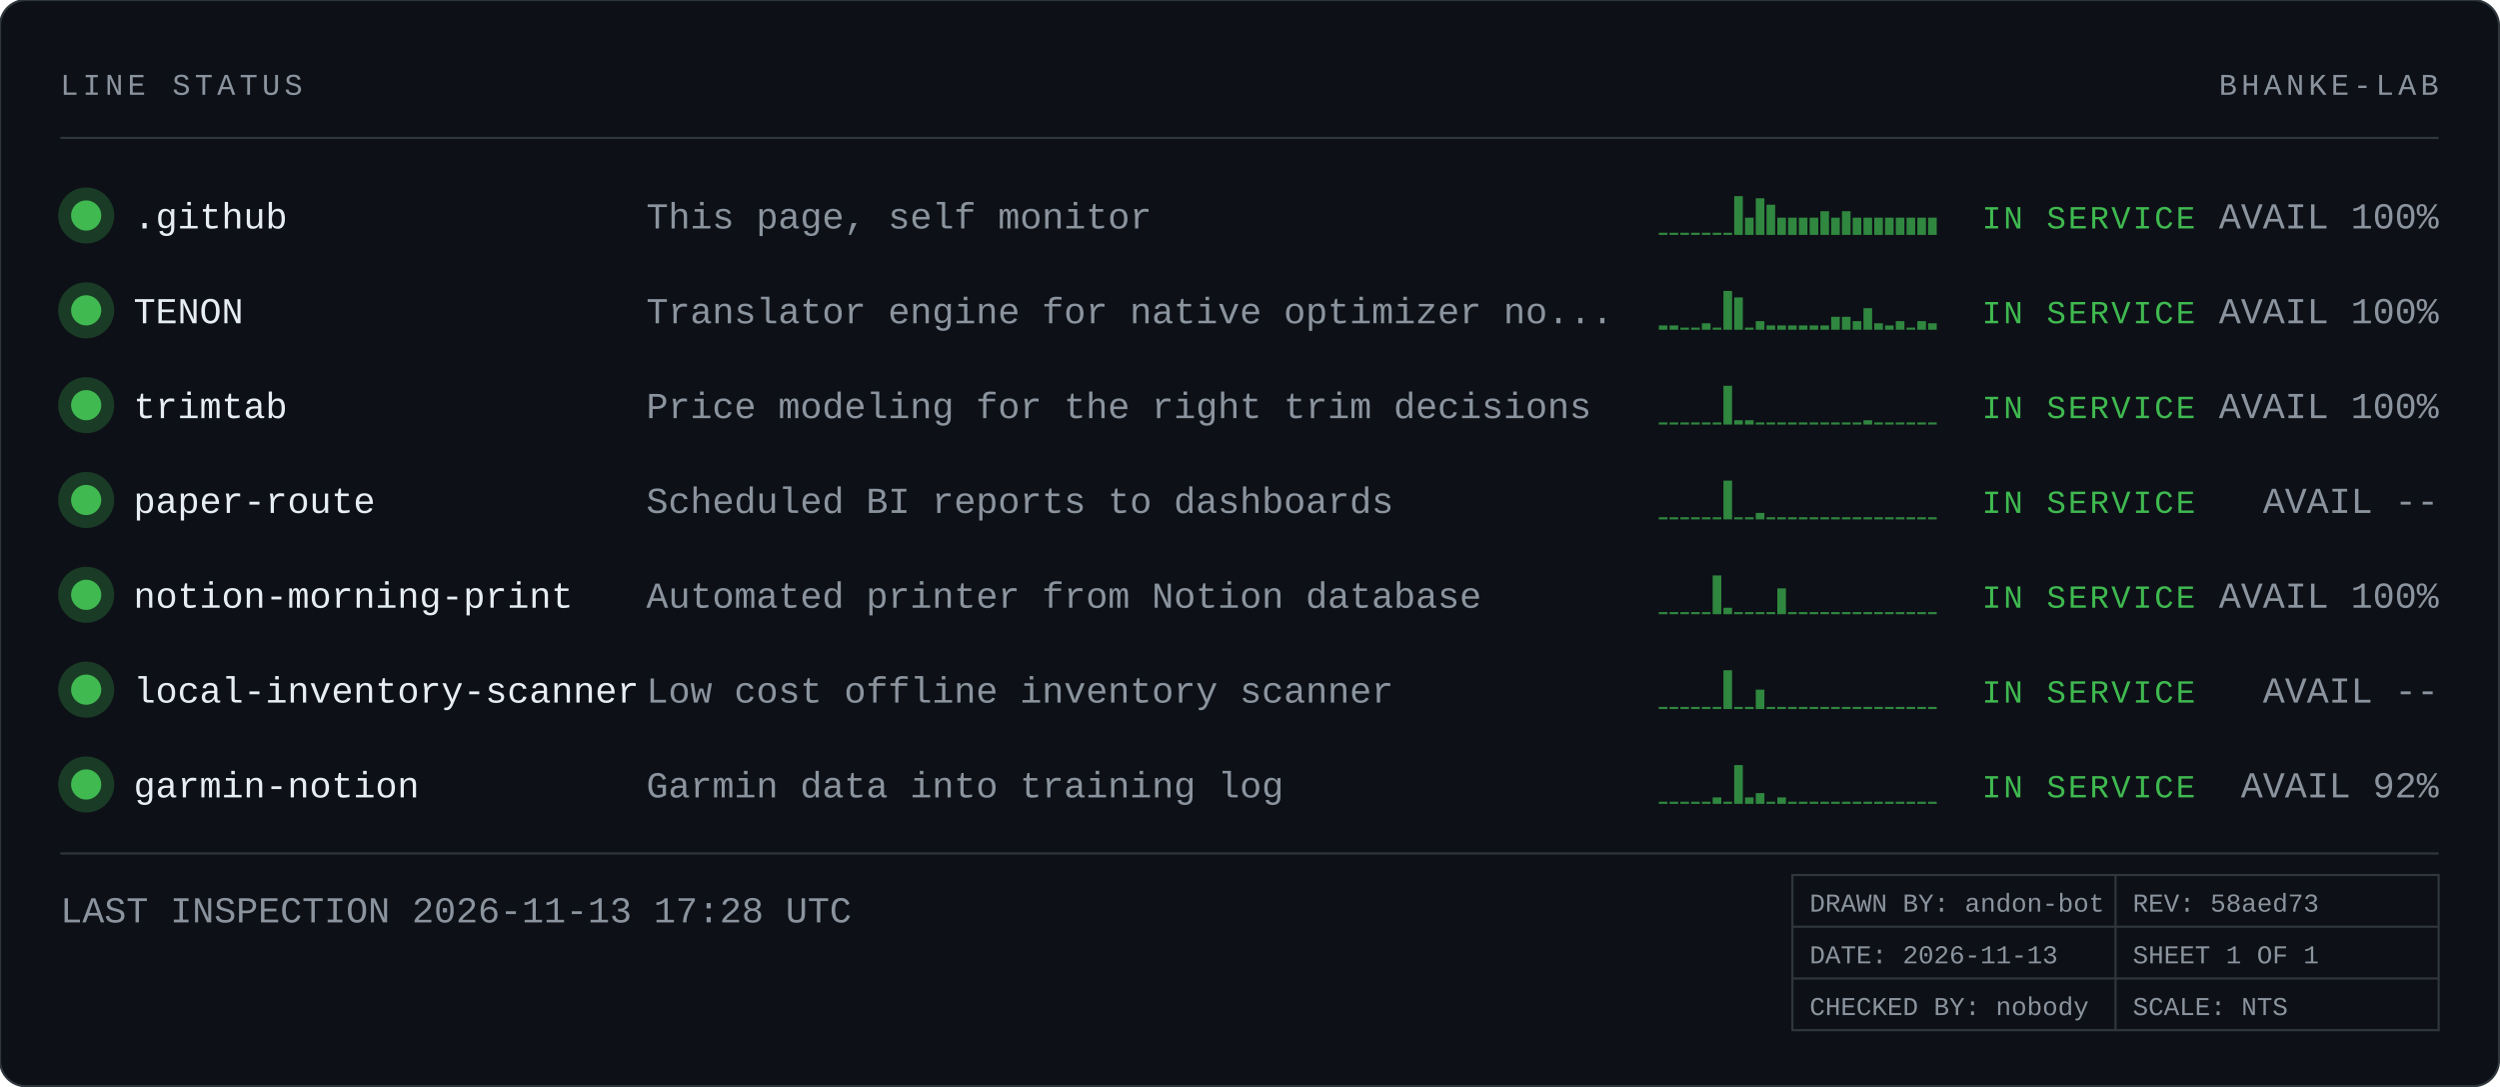
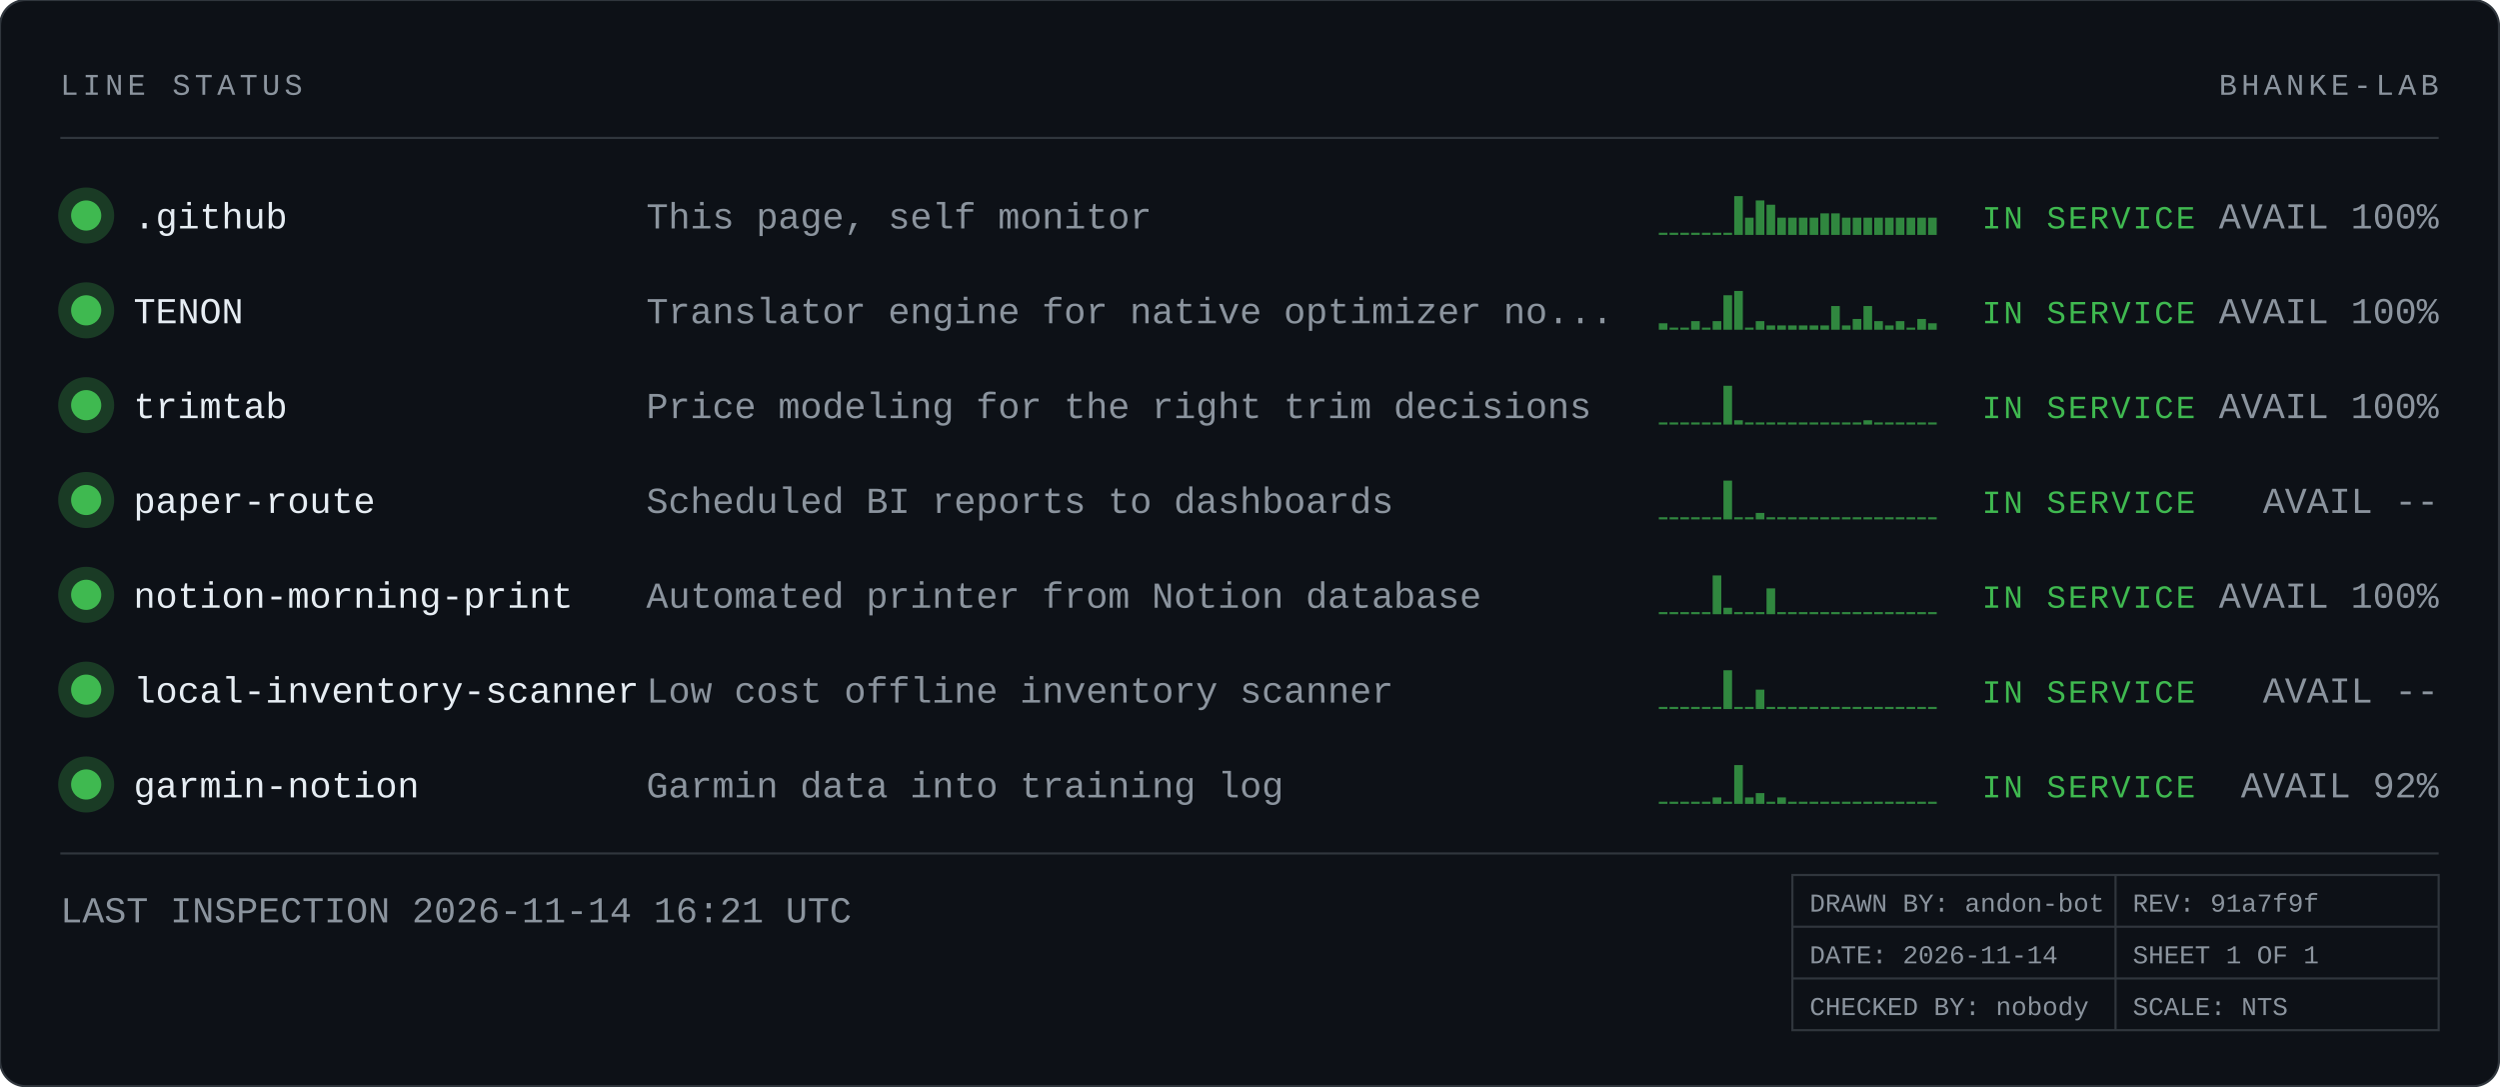
<svg xmlns="http://www.w3.org/2000/svg" width="1160" height="504" viewBox="0 0 1160 504" role="img" aria-label="Andon board">
  <style>
text { font-family: Consolas, 'Courier New', monospace; font-size: 17px; }
.hd { fill: #8b949e; font-size: 14px; letter-spacing: 2px; }
.name { fill: #e6edf3; }
.dim { fill: #8b949e; }
.st { font-size: 15px; letter-spacing: 1px; }
.tb { fill: #8b949e; font-size: 12px; }
</style>
  <rect x="0" y="0" width="1160" height="504" rx="12" fill="#0d1117" stroke="#30363d" />
  <text x="28" y="44" class="hd">LINE STATUS</text>
  <text x="1132" y="44" class="hd" text-anchor="end">BHANKE-LAB</text>
  <line x1="28" y1="64" x2="1132" y2="64" stroke="#30363d" />
  <circle cx="40" cy="100" r="13" fill="#3fb950" opacity="0.25" />
  <circle cx="40" cy="100" r="7" fill="#3fb950" />
  <text x="62" y="106" class="name">.github</text>
  <text x="300" y="106" class="dim">This page, self monitor</text>
  <rect x="770" y="108" width="4" height="1" fill="#3fb950" opacity="0.7" />
  <rect x="775" y="108" width="4" height="1" fill="#3fb950" opacity="0.7" />
  <rect x="780" y="108" width="4" height="1" fill="#3fb950" opacity="0.7" />
  <rect x="785" y="108" width="4" height="1" fill="#3fb950" opacity="0.7" />
  <rect x="790" y="108" width="4" height="1" fill="#3fb950" opacity="0.7" />
  <rect x="795" y="108" width="4" height="1" fill="#3fb950" opacity="0.7" />
  <rect x="800" y="108" width="4" height="1" fill="#3fb950" opacity="0.7" />
  <rect x="805" y="91" width="4" height="18" fill="#3fb950" opacity="0.7" />
  <rect x="810" y="101" width="4" height="8" fill="#3fb950" opacity="0.7" />
-   <rect x="815" y="92" width="4" height="17" fill="#3fb950" opacity="0.7" />
+   <rect x="815" y="93" width="4" height="16" fill="#3fb950" opacity="0.7" />
  <rect x="820" y="95" width="4" height="14" fill="#3fb950" opacity="0.7" />
  <rect x="825" y="101" width="4" height="8" fill="#3fb950" opacity="0.7" />
  <rect x="830" y="101" width="4" height="8" fill="#3fb950" opacity="0.7" />
  <rect x="835" y="101" width="4" height="8" fill="#3fb950" opacity="0.7" />
  <rect x="840" y="101" width="4" height="8" fill="#3fb950" opacity="0.7" />
-   <rect x="845" y="98" width="4" height="11" fill="#3fb950" opacity="0.7" />
-   <rect x="850" y="101" width="4" height="8" fill="#3fb950" opacity="0.7" />
-   <rect x="855" y="98" width="4" height="11" fill="#3fb950" opacity="0.7" />
+   <rect x="845" y="99" width="4" height="10" fill="#3fb950" opacity="0.7" />
+   <rect x="850" y="99" width="4" height="10" fill="#3fb950" opacity="0.7" />
+   <rect x="855" y="101" width="4" height="8" fill="#3fb950" opacity="0.7" />
  <rect x="860" y="101" width="4" height="8" fill="#3fb950" opacity="0.7" />
  <rect x="865" y="101" width="4" height="8" fill="#3fb950" opacity="0.7" />
  <rect x="870" y="101" width="4" height="8" fill="#3fb950" opacity="0.7" />
  <rect x="875" y="101" width="4" height="8" fill="#3fb950" opacity="0.7" />
  <rect x="880" y="101" width="4" height="8" fill="#3fb950" opacity="0.7" />
  <rect x="885" y="101" width="4" height="8" fill="#3fb950" opacity="0.7" />
  <rect x="890" y="101" width="4" height="8" fill="#3fb950" opacity="0.7" />
  <rect x="895" y="101" width="4" height="8" fill="#3fb950" opacity="0.7" />
  <text x="920" y="106" class="st" fill="#3fb950">IN SERVICE</text>
  <text x="1132" y="106" class="dim" text-anchor="end">AVAIL 100%</text>
  <circle cx="40" cy="144" r="13" fill="#3fb950" opacity="0.25" />
  <circle cx="40" cy="144" r="7" fill="#3fb950" />
  <text x="62" y="150" class="name">TENON</text>
  <text x="300" y="150" class="dim">Translator engine for native optimizer no...</text>
-   <rect x="770" y="151" width="4" height="2" fill="#3fb950" opacity="0.7" />
-   <rect x="775" y="151" width="4" height="2" fill="#3fb950" opacity="0.7" />
+   <rect x="770" y="150" width="4" height="3" fill="#3fb950" opacity="0.7" />
+   <rect x="775" y="152" width="4" height="1" fill="#3fb950" opacity="0.7" />
  <rect x="780" y="152" width="4" height="1" fill="#3fb950" opacity="0.7" />
-   <rect x="785" y="152" width="4" height="1" fill="#3fb950" opacity="0.7" />
-   <rect x="790" y="150" width="4" height="3" fill="#3fb950" opacity="0.7" />
-   <rect x="795" y="152" width="4" height="1" fill="#3fb950" opacity="0.7" />
-   <rect x="800" y="135" width="4" height="18" fill="#3fb950" opacity="0.7" />
-   <rect x="805" y="138" width="4" height="15" fill="#3fb950" opacity="0.7" />
+   <rect x="785" y="149" width="4" height="4" fill="#3fb950" opacity="0.7" />
+   <rect x="790" y="152" width="4" height="1" fill="#3fb950" opacity="0.7" />
+   <rect x="795" y="149" width="4" height="4" fill="#3fb950" opacity="0.7" />
+   <rect x="800" y="137" width="4" height="16" fill="#3fb950" opacity="0.7" />
+   <rect x="805" y="135" width="4" height="18" fill="#3fb950" opacity="0.7" />
  <rect x="810" y="152" width="4" height="1" fill="#3fb950" opacity="0.7" />
  <rect x="815" y="149" width="4" height="4" fill="#3fb950" opacity="0.7" />
  <rect x="820" y="151" width="4" height="2" fill="#3fb950" opacity="0.7" />
  <rect x="825" y="151" width="4" height="2" fill="#3fb950" opacity="0.7" />
  <rect x="830" y="151" width="4" height="2" fill="#3fb950" opacity="0.7" />
  <rect x="835" y="151" width="4" height="2" fill="#3fb950" opacity="0.7" />
  <rect x="840" y="151" width="4" height="2" fill="#3fb950" opacity="0.7" />
  <rect x="845" y="151" width="4" height="2" fill="#3fb950" opacity="0.7" />
-   <rect x="850" y="147" width="4" height="6" fill="#3fb950" opacity="0.7" />
-   <rect x="855" y="147" width="4" height="6" fill="#3fb950" opacity="0.7" />
-   <rect x="860" y="149" width="4" height="4" fill="#3fb950" opacity="0.7" />
-   <rect x="865" y="143" width="4" height="10" fill="#3fb950" opacity="0.7" />
-   <rect x="870" y="150" width="4" height="3" fill="#3fb950" opacity="0.7" />
+   <rect x="850" y="142" width="4" height="11" fill="#3fb950" opacity="0.7" />
+   <rect x="855" y="151" width="4" height="2" fill="#3fb950" opacity="0.7" />
+   <rect x="860" y="148" width="4" height="5" fill="#3fb950" opacity="0.7" />
+   <rect x="865" y="142" width="4" height="11" fill="#3fb950" opacity="0.7" />
+   <rect x="870" y="149" width="4" height="4" fill="#3fb950" opacity="0.7" />
  <rect x="875" y="151" width="4" height="2" fill="#3fb950" opacity="0.7" />
  <rect x="880" y="149" width="4" height="4" fill="#3fb950" opacity="0.7" />
  <rect x="885" y="152" width="4" height="1" fill="#3fb950" opacity="0.7" />
-   <rect x="890" y="149" width="4" height="4" fill="#3fb950" opacity="0.7" />
+   <rect x="890" y="148" width="4" height="5" fill="#3fb950" opacity="0.7" />
  <rect x="895" y="150" width="4" height="3" fill="#3fb950" opacity="0.7" />
  <text x="920" y="150" class="st" fill="#3fb950">IN SERVICE</text>
  <text x="1132" y="150" class="dim" text-anchor="end">AVAIL 100%</text>
  <circle cx="40" cy="188" r="13" fill="#3fb950" opacity="0.25" />
  <circle cx="40" cy="188" r="7" fill="#3fb950" />
  <text x="62" y="194" class="name">trimtab</text>
  <text x="300" y="194" class="dim">Price modeling for the right trim decisions</text>
  <rect x="770" y="196" width="4" height="1" fill="#3fb950" opacity="0.7" />
  <rect x="775" y="196" width="4" height="1" fill="#3fb950" opacity="0.7" />
  <rect x="780" y="196" width="4" height="1" fill="#3fb950" opacity="0.7" />
  <rect x="785" y="196" width="4" height="1" fill="#3fb950" opacity="0.7" />
  <rect x="790" y="196" width="4" height="1" fill="#3fb950" opacity="0.7" />
  <rect x="795" y="196" width="4" height="1" fill="#3fb950" opacity="0.7" />
  <rect x="800" y="179" width="4" height="18" fill="#3fb950" opacity="0.7" />
  <rect x="805" y="195" width="4" height="2" fill="#3fb950" opacity="0.7" />
-   <rect x="810" y="195" width="4" height="2" fill="#3fb950" opacity="0.7" />
+   <rect x="810" y="196" width="4" height="1" fill="#3fb950" opacity="0.7" />
  <rect x="815" y="196" width="4" height="1" fill="#3fb950" opacity="0.7" />
  <rect x="820" y="196" width="4" height="1" fill="#3fb950" opacity="0.7" />
  <rect x="825" y="196" width="4" height="1" fill="#3fb950" opacity="0.7" />
  <rect x="830" y="196" width="4" height="1" fill="#3fb950" opacity="0.7" />
  <rect x="835" y="196" width="4" height="1" fill="#3fb950" opacity="0.7" />
  <rect x="840" y="196" width="4" height="1" fill="#3fb950" opacity="0.7" />
  <rect x="845" y="196" width="4" height="1" fill="#3fb950" opacity="0.7" />
  <rect x="850" y="196" width="4" height="1" fill="#3fb950" opacity="0.7" />
  <rect x="855" y="196" width="4" height="1" fill="#3fb950" opacity="0.7" />
  <rect x="860" y="196" width="4" height="1" fill="#3fb950" opacity="0.7" />
  <rect x="865" y="195" width="4" height="2" fill="#3fb950" opacity="0.7" />
  <rect x="870" y="196" width="4" height="1" fill="#3fb950" opacity="0.7" />
  <rect x="875" y="196" width="4" height="1" fill="#3fb950" opacity="0.7" />
  <rect x="880" y="196" width="4" height="1" fill="#3fb950" opacity="0.7" />
  <rect x="885" y="196" width="4" height="1" fill="#3fb950" opacity="0.7" />
  <rect x="890" y="196" width="4" height="1" fill="#3fb950" opacity="0.7" />
  <rect x="895" y="196" width="4" height="1" fill="#3fb950" opacity="0.7" />
  <text x="920" y="194" class="st" fill="#3fb950">IN SERVICE</text>
  <text x="1132" y="194" class="dim" text-anchor="end">AVAIL 100%</text>
  <circle cx="40" cy="232" r="13" fill="#3fb950" opacity="0.25" />
  <circle cx="40" cy="232" r="7" fill="#3fb950" />
  <text x="62" y="238" class="name">paper-route</text>
  <text x="300" y="238" class="dim">Scheduled BI reports to dashboards</text>
  <rect x="770" y="240" width="4" height="1" fill="#3fb950" opacity="0.7" />
  <rect x="775" y="240" width="4" height="1" fill="#3fb950" opacity="0.7" />
  <rect x="780" y="240" width="4" height="1" fill="#3fb950" opacity="0.7" />
  <rect x="785" y="240" width="4" height="1" fill="#3fb950" opacity="0.7" />
  <rect x="790" y="240" width="4" height="1" fill="#3fb950" opacity="0.7" />
  <rect x="795" y="240" width="4" height="1" fill="#3fb950" opacity="0.7" />
  <rect x="800" y="223" width="4" height="18" fill="#3fb950" opacity="0.7" />
  <rect x="805" y="240" width="4" height="1" fill="#3fb950" opacity="0.7" />
  <rect x="810" y="240" width="4" height="1" fill="#3fb950" opacity="0.7" />
  <rect x="815" y="238" width="4" height="3" fill="#3fb950" opacity="0.7" />
  <rect x="820" y="240" width="4" height="1" fill="#3fb950" opacity="0.7" />
  <rect x="825" y="240" width="4" height="1" fill="#3fb950" opacity="0.7" />
  <rect x="830" y="240" width="4" height="1" fill="#3fb950" opacity="0.7" />
  <rect x="835" y="240" width="4" height="1" fill="#3fb950" opacity="0.7" />
  <rect x="840" y="240" width="4" height="1" fill="#3fb950" opacity="0.7" />
  <rect x="845" y="240" width="4" height="1" fill="#3fb950" opacity="0.7" />
  <rect x="850" y="240" width="4" height="1" fill="#3fb950" opacity="0.7" />
  <rect x="855" y="240" width="4" height="1" fill="#3fb950" opacity="0.7" />
  <rect x="860" y="240" width="4" height="1" fill="#3fb950" opacity="0.7" />
  <rect x="865" y="240" width="4" height="1" fill="#3fb950" opacity="0.7" />
  <rect x="870" y="240" width="4" height="1" fill="#3fb950" opacity="0.7" />
  <rect x="875" y="240" width="4" height="1" fill="#3fb950" opacity="0.7" />
  <rect x="880" y="240" width="4" height="1" fill="#3fb950" opacity="0.7" />
  <rect x="885" y="240" width="4" height="1" fill="#3fb950" opacity="0.7" />
  <rect x="890" y="240" width="4" height="1" fill="#3fb950" opacity="0.7" />
  <rect x="895" y="240" width="4" height="1" fill="#3fb950" opacity="0.7" />
  <text x="920" y="238" class="st" fill="#3fb950">IN SERVICE</text>
  <text x="1132" y="238" class="dim" text-anchor="end">AVAIL --</text>
  <circle cx="40" cy="276" r="13" fill="#3fb950" opacity="0.25" />
  <circle cx="40" cy="276" r="7" fill="#3fb950" />
  <text x="62" y="282" class="name">notion-morning-print</text>
  <text x="300" y="282" class="dim">Automated printer from Notion database</text>
  <rect x="770" y="284" width="4" height="1" fill="#3fb950" opacity="0.7" />
  <rect x="775" y="284" width="4" height="1" fill="#3fb950" opacity="0.7" />
  <rect x="780" y="284" width="4" height="1" fill="#3fb950" opacity="0.7" />
  <rect x="785" y="284" width="4" height="1" fill="#3fb950" opacity="0.7" />
  <rect x="790" y="284" width="4" height="1" fill="#3fb950" opacity="0.7" />
  <rect x="795" y="267" width="4" height="18" fill="#3fb950" opacity="0.7" />
  <rect x="800" y="282" width="4" height="3" fill="#3fb950" opacity="0.7" />
  <rect x="805" y="284" width="4" height="1" fill="#3fb950" opacity="0.7" />
  <rect x="810" y="284" width="4" height="1" fill="#3fb950" opacity="0.7" />
  <rect x="815" y="284" width="4" height="1" fill="#3fb950" opacity="0.7" />
-   <rect x="820" y="284" width="4" height="1" fill="#3fb950" opacity="0.7" />
-   <rect x="825" y="273" width="4" height="12" fill="#3fb950" opacity="0.7" />
+   <rect x="820" y="273" width="4" height="12" fill="#3fb950" opacity="0.7" />
+   <rect x="825" y="284" width="4" height="1" fill="#3fb950" opacity="0.7" />
  <rect x="830" y="284" width="4" height="1" fill="#3fb950" opacity="0.7" />
  <rect x="835" y="284" width="4" height="1" fill="#3fb950" opacity="0.7" />
  <rect x="840" y="284" width="4" height="1" fill="#3fb950" opacity="0.7" />
  <rect x="845" y="284" width="4" height="1" fill="#3fb950" opacity="0.7" />
  <rect x="850" y="284" width="4" height="1" fill="#3fb950" opacity="0.7" />
  <rect x="855" y="284" width="4" height="1" fill="#3fb950" opacity="0.7" />
  <rect x="860" y="284" width="4" height="1" fill="#3fb950" opacity="0.7" />
  <rect x="865" y="284" width="4" height="1" fill="#3fb950" opacity="0.7" />
  <rect x="870" y="284" width="4" height="1" fill="#3fb950" opacity="0.7" />
  <rect x="875" y="284" width="4" height="1" fill="#3fb950" opacity="0.7" />
  <rect x="880" y="284" width="4" height="1" fill="#3fb950" opacity="0.7" />
  <rect x="885" y="284" width="4" height="1" fill="#3fb950" opacity="0.7" />
  <rect x="890" y="284" width="4" height="1" fill="#3fb950" opacity="0.7" />
  <rect x="895" y="284" width="4" height="1" fill="#3fb950" opacity="0.7" />
  <text x="920" y="282" class="st" fill="#3fb950">IN SERVICE</text>
  <text x="1132" y="282" class="dim" text-anchor="end">AVAIL 100%</text>
  <circle cx="40" cy="320" r="13" fill="#3fb950" opacity="0.25" />
  <circle cx="40" cy="320" r="7" fill="#3fb950" />
  <text x="62" y="326" class="name">local-inventory-scanner</text>
  <text x="300" y="326" class="dim">Low cost offline inventory scanner</text>
  <rect x="770" y="328" width="4" height="1" fill="#3fb950" opacity="0.7" />
  <rect x="775" y="328" width="4" height="1" fill="#3fb950" opacity="0.7" />
  <rect x="780" y="328" width="4" height="1" fill="#3fb950" opacity="0.7" />
  <rect x="785" y="328" width="4" height="1" fill="#3fb950" opacity="0.7" />
  <rect x="790" y="328" width="4" height="1" fill="#3fb950" opacity="0.7" />
  <rect x="795" y="328" width="4" height="1" fill="#3fb950" opacity="0.7" />
  <rect x="800" y="311" width="4" height="18" fill="#3fb950" opacity="0.7" />
  <rect x="805" y="328" width="4" height="1" fill="#3fb950" opacity="0.7" />
  <rect x="810" y="328" width="4" height="1" fill="#3fb950" opacity="0.7" />
  <rect x="815" y="320" width="4" height="9" fill="#3fb950" opacity="0.7" />
  <rect x="820" y="328" width="4" height="1" fill="#3fb950" opacity="0.7" />
  <rect x="825" y="328" width="4" height="1" fill="#3fb950" opacity="0.7" />
  <rect x="830" y="328" width="4" height="1" fill="#3fb950" opacity="0.7" />
  <rect x="835" y="328" width="4" height="1" fill="#3fb950" opacity="0.7" />
  <rect x="840" y="328" width="4" height="1" fill="#3fb950" opacity="0.7" />
  <rect x="845" y="328" width="4" height="1" fill="#3fb950" opacity="0.7" />
  <rect x="850" y="328" width="4" height="1" fill="#3fb950" opacity="0.7" />
  <rect x="855" y="328" width="4" height="1" fill="#3fb950" opacity="0.7" />
  <rect x="860" y="328" width="4" height="1" fill="#3fb950" opacity="0.7" />
  <rect x="865" y="328" width="4" height="1" fill="#3fb950" opacity="0.7" />
  <rect x="870" y="328" width="4" height="1" fill="#3fb950" opacity="0.7" />
  <rect x="875" y="328" width="4" height="1" fill="#3fb950" opacity="0.7" />
  <rect x="880" y="328" width="4" height="1" fill="#3fb950" opacity="0.7" />
  <rect x="885" y="328" width="4" height="1" fill="#3fb950" opacity="0.7" />
  <rect x="890" y="328" width="4" height="1" fill="#3fb950" opacity="0.7" />
  <rect x="895" y="328" width="4" height="1" fill="#3fb950" opacity="0.7" />
  <text x="920" y="326" class="st" fill="#3fb950">IN SERVICE</text>
  <text x="1132" y="326" class="dim" text-anchor="end">AVAIL --</text>
  <circle cx="40" cy="364" r="13" fill="#3fb950" opacity="0.25" />
  <circle cx="40" cy="364" r="7" fill="#3fb950" />
  <text x="62" y="370" class="name">garmin-notion</text>
  <text x="300" y="370" class="dim">Garmin data into training log</text>
  <rect x="770" y="372" width="4" height="1" fill="#3fb950" opacity="0.7" />
  <rect x="775" y="372" width="4" height="1" fill="#3fb950" opacity="0.7" />
  <rect x="780" y="372" width="4" height="1" fill="#3fb950" opacity="0.7" />
  <rect x="785" y="372" width="4" height="1" fill="#3fb950" opacity="0.7" />
  <rect x="790" y="372" width="4" height="1" fill="#3fb950" opacity="0.7" />
  <rect x="795" y="370" width="4" height="3" fill="#3fb950" opacity="0.7" />
  <rect x="800" y="372" width="4" height="1" fill="#3fb950" opacity="0.7" />
  <rect x="805" y="355" width="4" height="18" fill="#3fb950" opacity="0.7" />
  <rect x="810" y="370" width="4" height="3" fill="#3fb950" opacity="0.7" />
  <rect x="815" y="368" width="4" height="5" fill="#3fb950" opacity="0.7" />
  <rect x="820" y="372" width="4" height="1" fill="#3fb950" opacity="0.7" />
  <rect x="825" y="370" width="4" height="3" fill="#3fb950" opacity="0.7" />
  <rect x="830" y="372" width="4" height="1" fill="#3fb950" opacity="0.7" />
  <rect x="835" y="372" width="4" height="1" fill="#3fb950" opacity="0.7" />
  <rect x="840" y="372" width="4" height="1" fill="#3fb950" opacity="0.7" />
  <rect x="845" y="372" width="4" height="1" fill="#3fb950" opacity="0.7" />
  <rect x="850" y="372" width="4" height="1" fill="#3fb950" opacity="0.7" />
  <rect x="855" y="372" width="4" height="1" fill="#3fb950" opacity="0.7" />
  <rect x="860" y="372" width="4" height="1" fill="#3fb950" opacity="0.7" />
  <rect x="865" y="372" width="4" height="1" fill="#3fb950" opacity="0.7" />
  <rect x="870" y="372" width="4" height="1" fill="#3fb950" opacity="0.7" />
  <rect x="875" y="372" width="4" height="1" fill="#3fb950" opacity="0.7" />
  <rect x="880" y="372" width="4" height="1" fill="#3fb950" opacity="0.7" />
  <rect x="885" y="372" width="4" height="1" fill="#3fb950" opacity="0.7" />
  <rect x="890" y="372" width="4" height="1" fill="#3fb950" opacity="0.7" />
  <rect x="895" y="372" width="4" height="1" fill="#3fb950" opacity="0.7" />
  <text x="920" y="370" class="st" fill="#3fb950">IN SERVICE</text>
  <text x="1132" y="370" class="dim" text-anchor="end">AVAIL 92%</text>
  <line x1="28" y1="396" x2="1132" y2="396" stroke="#30363d" />
-   <text x="28" y="428" class="dim">LAST INSPECTION 2026-11-13 17:28 UTC</text>
+   <text x="28" y="428" class="dim">LAST INSPECTION 2026-11-14 16:21 UTC</text>
  <rect x="832" y="406" width="300" height="72" fill="none" stroke="#30363d" />
  <line x1="832" y1="430" x2="1132" y2="430" stroke="#30363d" />
  <line x1="832" y1="454" x2="1132" y2="454" stroke="#30363d" />
  <line x1="982" y1="406" x2="982" y2="478" stroke="#30363d" />
  <text x="840" y="423" class="tb">DRAWN BY: andon-bot</text>
-   <text x="990" y="423" class="tb">REV: 58aed73</text>
-   <text x="840" y="447" class="tb">DATE: 2026-11-13</text>
+   <text x="990" y="423" class="tb">REV: 91a7f9f</text>
+   <text x="840" y="447" class="tb">DATE: 2026-11-14</text>
  <text x="990" y="447" class="tb">SHEET 1 OF 1</text>
  <text x="840" y="471" class="tb">CHECKED BY: nobody</text>
  <text x="990" y="471" class="tb">SCALE: NTS</text>
</svg>
